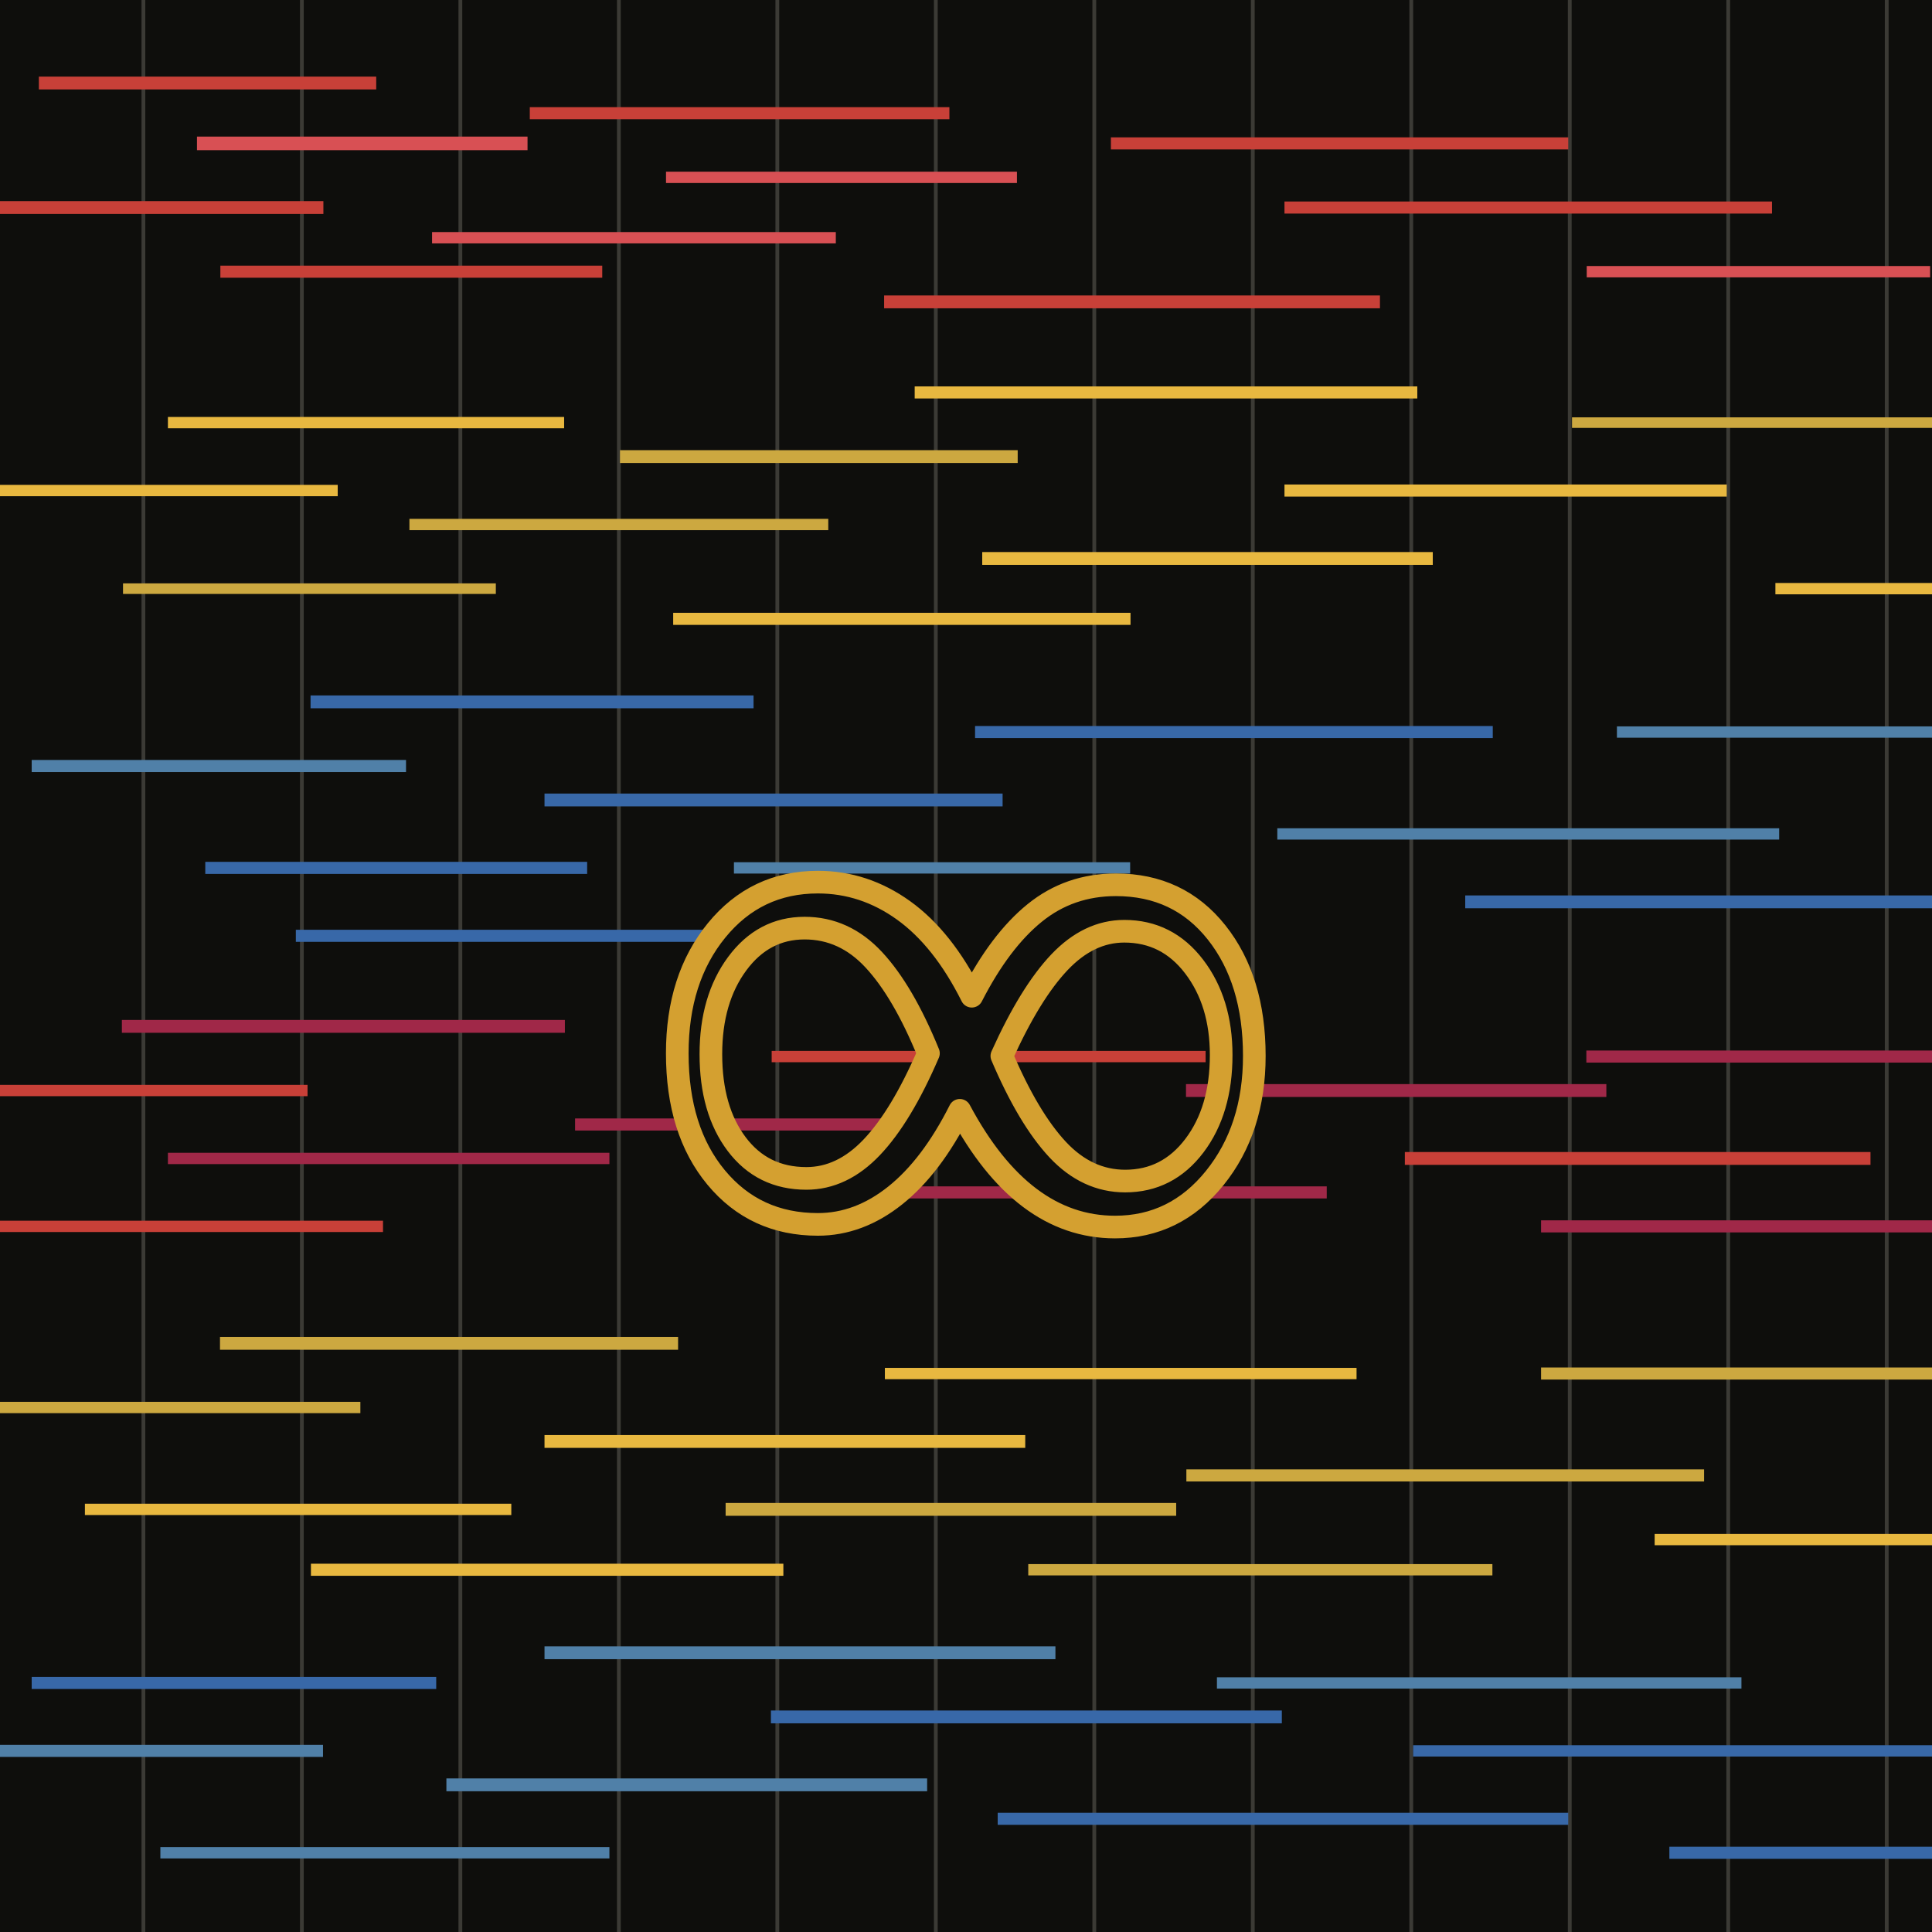
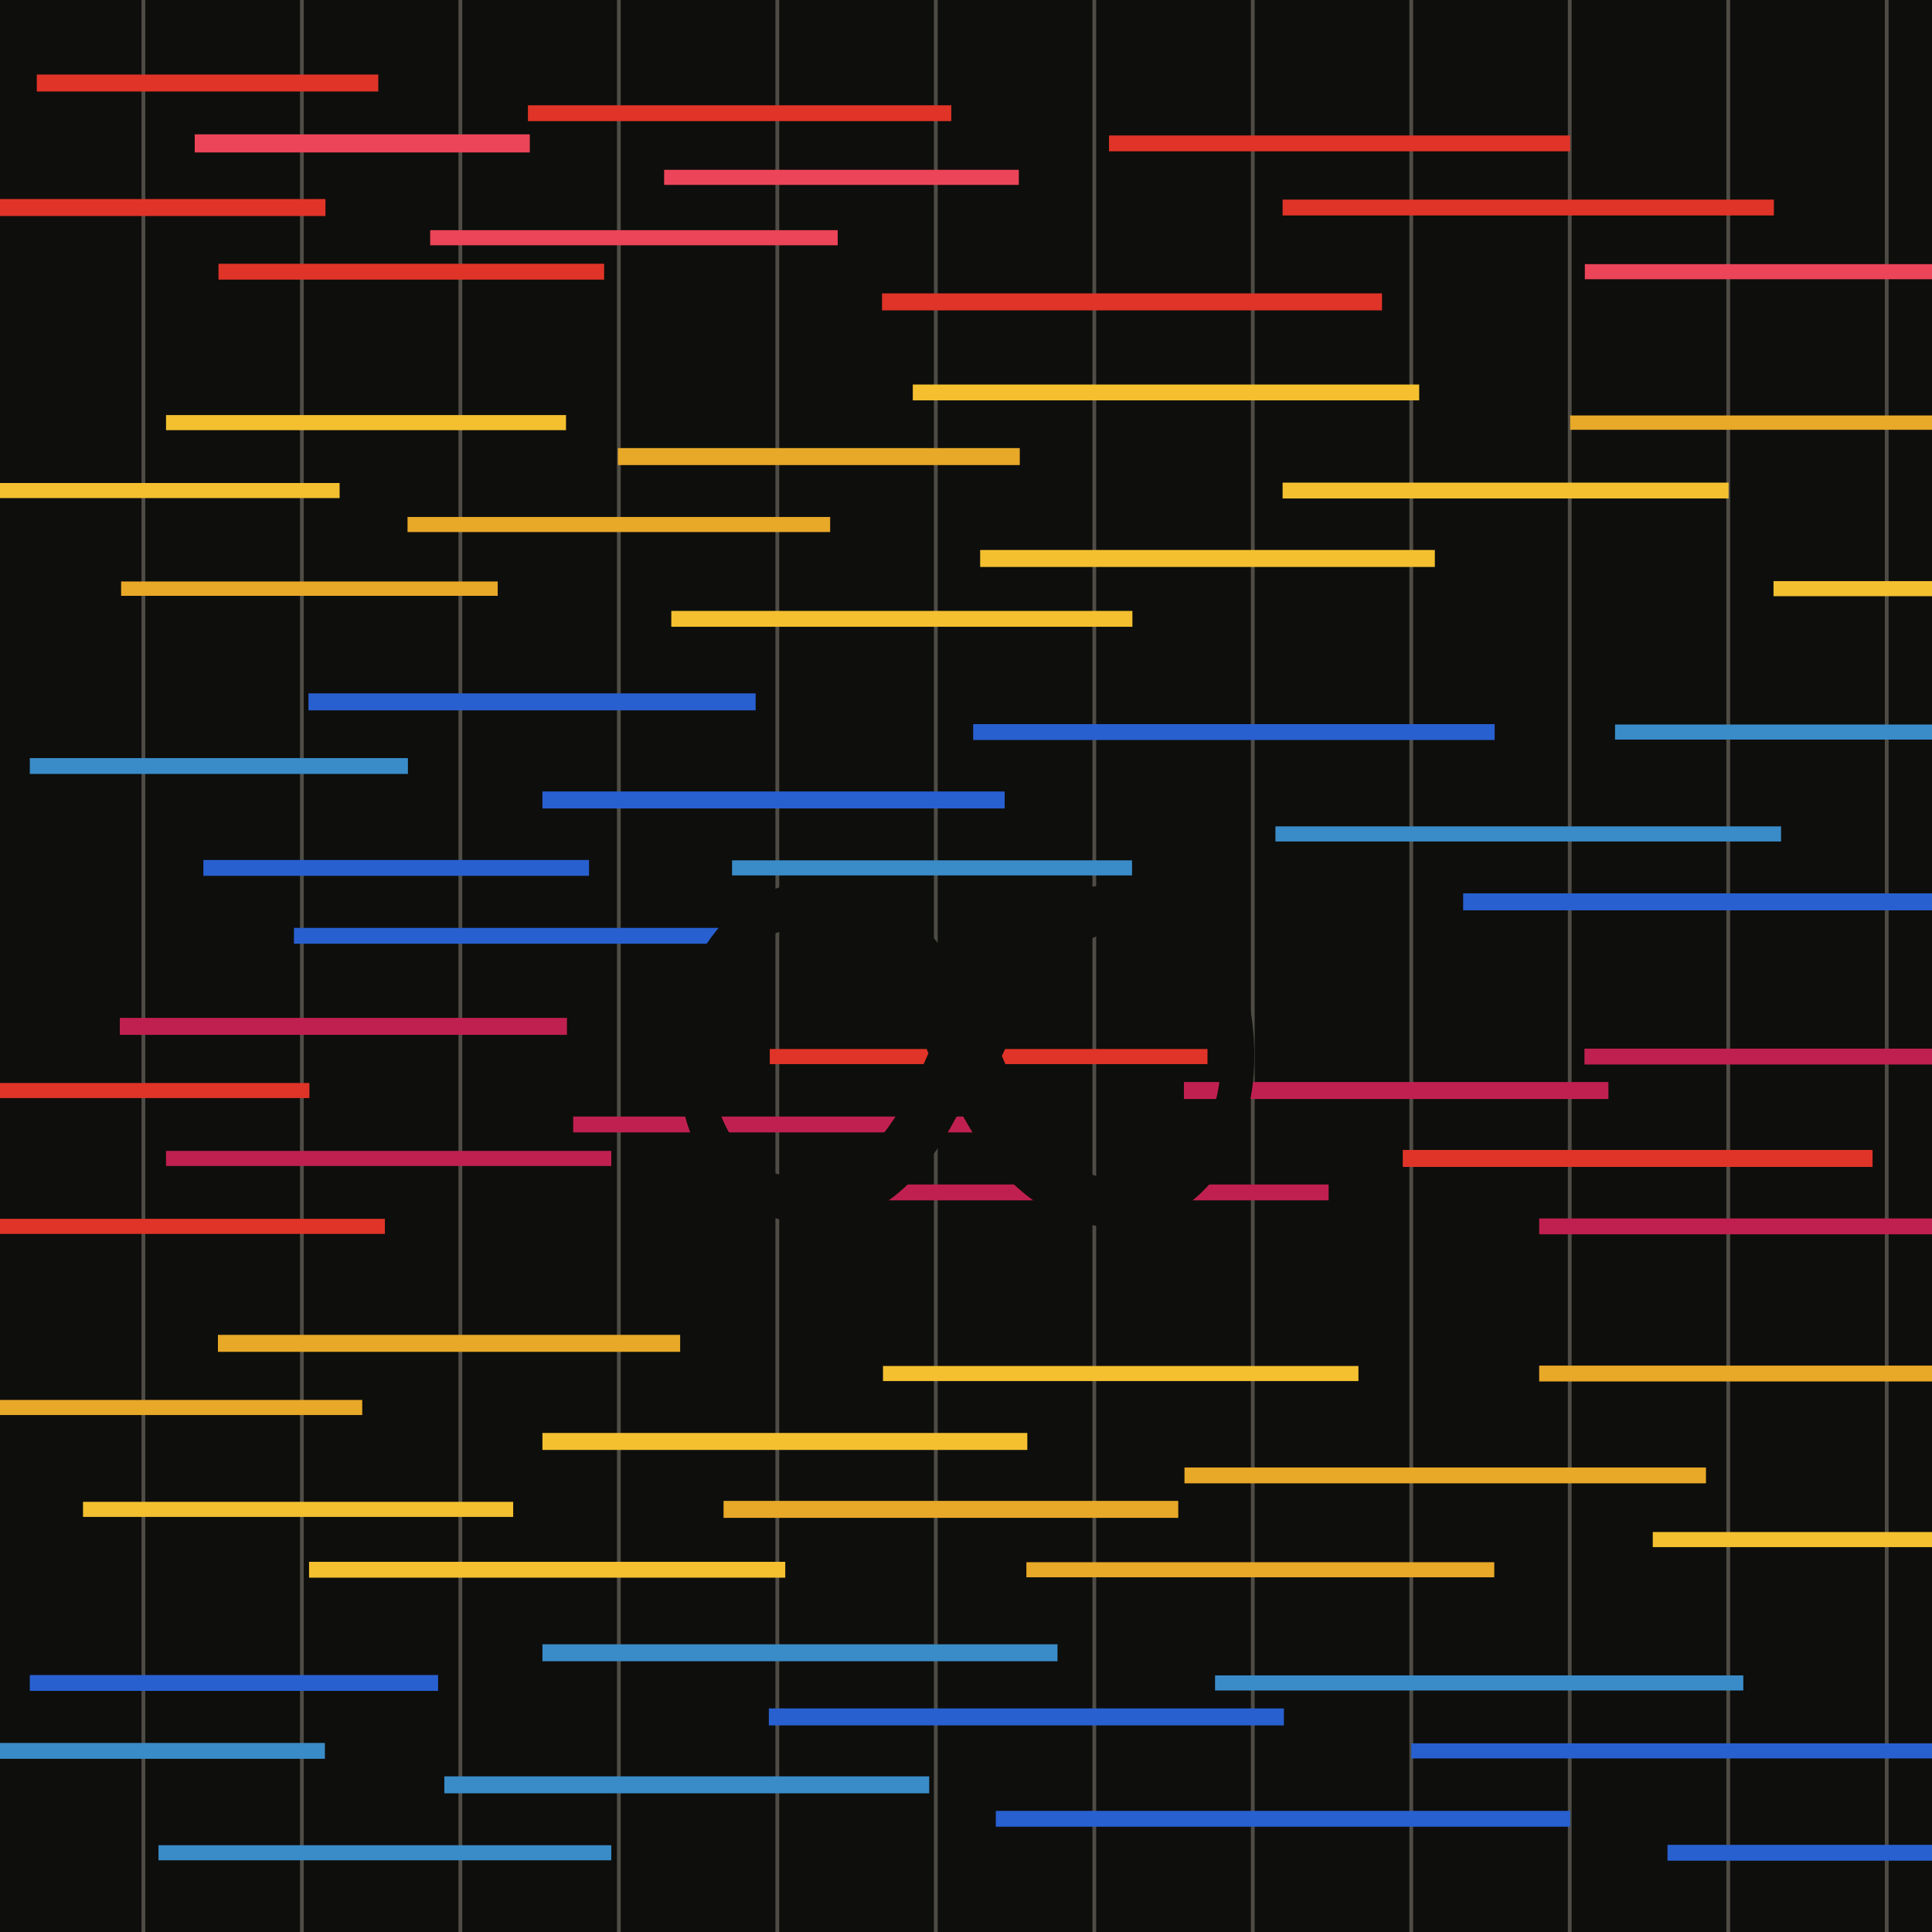
- <svg xmlns="http://www.w3.org/2000/svg" viewBox="0 0 512 512" role="img" aria-label="Heirloom">
+ <svg xmlns="http://www.w3.org/2000/svg" viewBox="0 0 512 512" role="img" aria-label="Heirloom (maskable)">
  <defs>
    <mask id="cutout">
      <rect width="512" height="512" fill="white" />
      <text x="256" y="268" text-anchor="middle" dominant-baseline="central" font-family="Georgia, 'Times New Roman', serif" font-size="240" font-weight="300" fill="black">∞</text>
    </mask>
  </defs>
  <rect width="512" height="512" fill="#0e0e0c" />
  <g mask="url(#cutout)">
-     <g stroke="rgba(244,236,216,0.20)" stroke-width="1">
+     <g stroke="rgba(244,236,216,0.28)" stroke-width="1">
      <line x1="38" y1="0" x2="38" y2="512" />
      <line x1="80" y1="0" x2="80" y2="512" />
      <line x1="122" y1="0" x2="122" y2="512" />
      <line x1="164" y1="0" x2="164" y2="512" />
      <line x1="206" y1="0" x2="206" y2="512" />
      <line x1="248" y1="0" x2="248" y2="512" />
      <line x1="290" y1="0" x2="290" y2="512" />
      <line x1="332" y1="0" x2="332" y2="512" />
      <line x1="374" y1="0" x2="374" y2="512" />
      <line x1="416" y1="0" x2="416" y2="512" />
      <line x1="458" y1="0" x2="458" y2="512" />
      <line x1="500" y1="0" x2="500" y2="512" />
    </g>
    <g stroke-linecap="square">
-       <line x1="12" y1="22" x2="98" y2="22" stroke="#c84038" stroke-width="3.4" />
-       <line x1="142" y1="30" x2="250" y2="30" stroke="#c84038" stroke-width="3.2" />
-       <line x1="54" y1="38" x2="138" y2="38" stroke="#d85054" stroke-width="3.6" />
-       <line x1="296" y1="38" x2="414" y2="38" stroke="#c84038" stroke-width="3.2" />
-       <line x1="178" y1="47" x2="268" y2="47" stroke="#d85054" stroke-width="3.0" />
-       <line x1="0" y1="55" x2="84" y2="55" stroke="#c84038" stroke-width="3.4" />
-       <line x1="342" y1="55" x2="468" y2="55" stroke="#c84038" stroke-width="3.2" />
-       <line x1="116" y1="63" x2="220" y2="63" stroke="#d85054" stroke-width="3.0" />
-       <line x1="60" y1="72" x2="158" y2="72" stroke="#c84038" stroke-width="3.2" />
-       <line x1="422" y1="72" x2="510" y2="72" stroke="#d85054" stroke-width="3.0" />
-       <line x1="236" y1="80" x2="364" y2="80" stroke="#c84038" stroke-width="3.4" />
+       <line x1="12" y1="22" x2="98" y2="22" stroke="#e03428" stroke-width="4.5" />
+       <line x1="142" y1="30" x2="250" y2="30" stroke="#e03428" stroke-width="4.2" />
+       <line x1="54" y1="38" x2="138" y2="38" stroke="#ec4458" stroke-width="4.8" />
+       <line x1="296" y1="38" x2="414" y2="38" stroke="#e03428" stroke-width="4.2" />
+       <line x1="178" y1="47" x2="268" y2="47" stroke="#ec4458" stroke-width="4.0" />
+       <line x1="0" y1="55" x2="84" y2="55" stroke="#e03428" stroke-width="4.5" />
+       <line x1="342" y1="55" x2="468" y2="55" stroke="#e03428" stroke-width="4.2" />
+       <line x1="116" y1="63" x2="220" y2="63" stroke="#ec4458" stroke-width="4.0" />
+       <line x1="60" y1="72" x2="158" y2="72" stroke="#e03428" stroke-width="4.2" />
+       <line x1="422" y1="72" x2="510" y2="72" stroke="#ec4458" stroke-width="4.0" />
+       <line x1="236" y1="80" x2="364" y2="80" stroke="#e03428" stroke-width="4.5" />
    </g>
    <g stroke-linecap="square">
-       <line x1="244" y1="104" x2="374" y2="104" stroke="#e8b840" stroke-width="3.2" />
-       <line x1="46" y1="112" x2="148" y2="112" stroke="#e8b840" stroke-width="3.0" />
-       <line x1="418" y1="112" x2="512" y2="112" stroke="#cca840" stroke-width="2.8" />
-       <line x1="166" y1="121" x2="268" y2="121" stroke="#cca840" stroke-width="3.4" />
-       <line x1="0" y1="130" x2="88" y2="130" stroke="#e8b840" stroke-width="3.0" />
-       <line x1="342" y1="130" x2="456" y2="130" stroke="#e8b840" stroke-width="3.2" />
-       <line x1="110" y1="139" x2="218" y2="139" stroke="#cca840" stroke-width="3.0" />
-       <line x1="262" y1="148" x2="378" y2="148" stroke="#e8b840" stroke-width="3.4" />
-       <line x1="34" y1="156" x2="130" y2="156" stroke="#cca840" stroke-width="2.8" />
-       <line x1="180" y1="164" x2="298" y2="164" stroke="#e8b840" stroke-width="3.2" />
-       <line x1="472" y1="156" x2="512" y2="156" stroke="#e8b840" stroke-width="3.0" />
+       <line x1="244" y1="104" x2="374" y2="104" stroke="#f4c030" stroke-width="4.2" />
+       <line x1="46" y1="112" x2="148" y2="112" stroke="#f4c030" stroke-width="4.0" />
+       <line x1="418" y1="112" x2="512" y2="112" stroke="#e8a828" stroke-width="3.8" />
+       <line x1="166" y1="121" x2="268" y2="121" stroke="#e8a828" stroke-width="4.5" />
+       <line x1="0" y1="130" x2="88" y2="130" stroke="#f4c030" stroke-width="4.0" />
+       <line x1="342" y1="130" x2="456" y2="130" stroke="#f4c030" stroke-width="4.2" />
+       <line x1="110" y1="139" x2="218" y2="139" stroke="#e8a828" stroke-width="4.0" />
+       <line x1="262" y1="148" x2="378" y2="148" stroke="#f4c030" stroke-width="4.5" />
+       <line x1="34" y1="156" x2="130" y2="156" stroke="#e8a828" stroke-width="3.8" />
+       <line x1="180" y1="164" x2="298" y2="164" stroke="#f4c030" stroke-width="4.2" />
+       <line x1="472" y1="156" x2="512" y2="156" stroke="#f4c030" stroke-width="4.0" />
    </g>
    <g stroke-linecap="square">
-       <line x1="84" y1="186" x2="198" y2="186" stroke="#3868a8" stroke-width="3.4" />
-       <line x1="260" y1="194" x2="394" y2="194" stroke="#3868a8" stroke-width="3.2" />
-       <line x1="430" y1="194" x2="512" y2="194" stroke="#5080a8" stroke-width="3.0" />
-       <line x1="10" y1="203" x2="106" y2="203" stroke="#5080a8" stroke-width="3.2" />
-       <line x1="146" y1="212" x2="264" y2="212" stroke="#3868a8" stroke-width="3.4" />
-       <line x1="340" y1="221" x2="470" y2="221" stroke="#5080a8" stroke-width="3.0" />
-       <line x1="56" y1="230" x2="154" y2="230" stroke="#3868a8" stroke-width="3.2" />
-       <line x1="196" y1="230" x2="298" y2="230" stroke="#5080a8" stroke-width="3.0" />
-       <line x1="390" y1="239" x2="512" y2="239" stroke="#3868a8" stroke-width="3.4" />
-       <line x1="80" y1="248" x2="198" y2="248" stroke="#3868a8" stroke-width="3.2" />
+       <line x1="84" y1="186" x2="198" y2="186" stroke="#2860d0" stroke-width="4.5" />
+       <line x1="260" y1="194" x2="394" y2="194" stroke="#2860d0" stroke-width="4.2" />
+       <line x1="430" y1="194" x2="512" y2="194" stroke="#3a8cc8" stroke-width="4.0" />
+       <line x1="10" y1="203" x2="106" y2="203" stroke="#3a8cc8" stroke-width="4.2" />
+       <line x1="146" y1="212" x2="264" y2="212" stroke="#2860d0" stroke-width="4.5" />
+       <line x1="340" y1="221" x2="470" y2="221" stroke="#3a8cc8" stroke-width="4.0" />
+       <line x1="56" y1="230" x2="154" y2="230" stroke="#2860d0" stroke-width="4.2" />
+       <line x1="196" y1="230" x2="298" y2="230" stroke="#3a8cc8" stroke-width="4.0" />
+       <line x1="390" y1="239" x2="512" y2="239" stroke="#2860d0" stroke-width="4.5" />
+       <line x1="80" y1="248" x2="198" y2="248" stroke="#2860d0" stroke-width="4.2" />
    </g>
    <g stroke-linecap="square">
-       <line x1="34" y1="272" x2="148" y2="272" stroke="#a02848" stroke-width="3.4" />
-       <line x1="206" y1="280" x2="318" y2="280" stroke="#c84038" stroke-width="3.0" />
-       <line x1="422" y1="280" x2="512" y2="280" stroke="#a02848" stroke-width="3.2" />
-       <line x1="0" y1="289" x2="80" y2="289" stroke="#c84038" stroke-width="3.0" />
-       <line x1="316" y1="289" x2="424" y2="289" stroke="#a02848" stroke-width="3.4" />
-       <line x1="154" y1="298" x2="270" y2="298" stroke="#a02848" stroke-width="3.2" />
-       <line x1="46" y1="307" x2="160" y2="307" stroke="#a02848" stroke-width="3.0" />
-       <line x1="374" y1="307" x2="494" y2="307" stroke="#c84038" stroke-width="3.4" />
-       <line x1="222" y1="316" x2="350" y2="316" stroke="#a02848" stroke-width="3.2" />
-       <line x1="0" y1="325" x2="100" y2="325" stroke="#c84038" stroke-width="3.0" />
-       <line x1="410" y1="325" x2="512" y2="325" stroke="#a02848" stroke-width="3.2" />
+       <line x1="34" y1="272" x2="148" y2="272" stroke="#c02050" stroke-width="4.5" />
+       <line x1="206" y1="280" x2="318" y2="280" stroke="#e03428" stroke-width="4.0" />
+       <line x1="422" y1="280" x2="512" y2="280" stroke="#c02050" stroke-width="4.2" />
+       <line x1="0" y1="289" x2="80" y2="289" stroke="#e03428" stroke-width="4.0" />
+       <line x1="316" y1="289" x2="424" y2="289" stroke="#c02050" stroke-width="4.5" />
+       <line x1="154" y1="298" x2="270" y2="298" stroke="#c02050" stroke-width="4.2" />
+       <line x1="46" y1="307" x2="160" y2="307" stroke="#c02050" stroke-width="4.0" />
+       <line x1="374" y1="307" x2="494" y2="307" stroke="#e03428" stroke-width="4.5" />
+       <line x1="222" y1="316" x2="350" y2="316" stroke="#c02050" stroke-width="4.2" />
+       <line x1="0" y1="325" x2="100" y2="325" stroke="#e03428" stroke-width="4.0" />
+       <line x1="410" y1="325" x2="512" y2="325" stroke="#c02050" stroke-width="4.2" />
    </g>
    <g stroke-linecap="square">
-       <line x1="60" y1="356" x2="178" y2="356" stroke="#cca840" stroke-width="3.4" />
-       <line x1="236" y1="364" x2="358" y2="364" stroke="#e8b840" stroke-width="3.0" />
-       <line x1="410" y1="364" x2="512" y2="364" stroke="#cca840" stroke-width="3.2" />
-       <line x1="0" y1="373" x2="94" y2="373" stroke="#cca840" stroke-width="3.0" />
-       <line x1="146" y1="382" x2="270" y2="382" stroke="#e8b840" stroke-width="3.4" />
-       <line x1="316" y1="391" x2="450" y2="391" stroke="#cca840" stroke-width="3.2" />
-       <line x1="24" y1="400" x2="134" y2="400" stroke="#e8b840" stroke-width="3.0" />
-       <line x1="194" y1="400" x2="310" y2="400" stroke="#cca840" stroke-width="3.4" />
-       <line x1="440" y1="408" x2="512" y2="408" stroke="#e8b840" stroke-width="3.0" />
-       <line x1="84" y1="416" x2="206" y2="416" stroke="#e8b840" stroke-width="3.2" />
-       <line x1="274" y1="416" x2="394" y2="416" stroke="#cca840" stroke-width="3.0" />
+       <line x1="60" y1="356" x2="178" y2="356" stroke="#e8a828" stroke-width="4.5" />
+       <line x1="236" y1="364" x2="358" y2="364" stroke="#f4c030" stroke-width="4.0" />
+       <line x1="410" y1="364" x2="512" y2="364" stroke="#e8a828" stroke-width="4.2" />
+       <line x1="0" y1="373" x2="94" y2="373" stroke="#e8a828" stroke-width="4.0" />
+       <line x1="146" y1="382" x2="270" y2="382" stroke="#f4c030" stroke-width="4.5" />
+       <line x1="316" y1="391" x2="450" y2="391" stroke="#e8a828" stroke-width="4.2" />
+       <line x1="24" y1="400" x2="134" y2="400" stroke="#f4c030" stroke-width="4.0" />
+       <line x1="194" y1="400" x2="310" y2="400" stroke="#e8a828" stroke-width="4.5" />
+       <line x1="440" y1="408" x2="512" y2="408" stroke="#f4c030" stroke-width="4.0" />
+       <line x1="84" y1="416" x2="206" y2="416" stroke="#f4c030" stroke-width="4.2" />
+       <line x1="274" y1="416" x2="394" y2="416" stroke="#e8a828" stroke-width="4.0" />
    </g>
    <g stroke-linecap="square">
-       <line x1="146" y1="438" x2="278" y2="438" stroke="#5080a8" stroke-width="3.4" />
-       <line x1="10" y1="446" x2="114" y2="446" stroke="#3868a8" stroke-width="3.2" />
-       <line x1="324" y1="446" x2="460" y2="446" stroke="#5080a8" stroke-width="3.0" />
-       <line x1="206" y1="455" x2="338" y2="455" stroke="#3868a8" stroke-width="3.4" />
-       <line x1="0" y1="464" x2="84" y2="464" stroke="#5080a8" stroke-width="3.2" />
-       <line x1="376" y1="464" x2="512" y2="464" stroke="#3868a8" stroke-width="3.0" />
-       <line x1="120" y1="473" x2="244" y2="473" stroke="#5080a8" stroke-width="3.4" />
-       <line x1="266" y1="482" x2="414" y2="482" stroke="#3868a8" stroke-width="3.2" />
-       <line x1="44" y1="491" x2="160" y2="491" stroke="#5080a8" stroke-width="3.0" />
-       <line x1="444" y1="491" x2="512" y2="491" stroke="#3868a8" stroke-width="3.2" />
+       <line x1="146" y1="438" x2="278" y2="438" stroke="#3a8cc8" stroke-width="4.5" />
+       <line x1="10" y1="446" x2="114" y2="446" stroke="#2860d0" stroke-width="4.2" />
+       <line x1="324" y1="446" x2="460" y2="446" stroke="#3a8cc8" stroke-width="4.0" />
+       <line x1="206" y1="455" x2="338" y2="455" stroke="#2860d0" stroke-width="4.5" />
+       <line x1="0" y1="464" x2="84" y2="464" stroke="#3a8cc8" stroke-width="4.2" />
+       <line x1="376" y1="464" x2="512" y2="464" stroke="#2860d0" stroke-width="4.0" />
+       <line x1="120" y1="473" x2="244" y2="473" stroke="#3a8cc8" stroke-width="4.5" />
+       <line x1="266" y1="482" x2="414" y2="482" stroke="#2860d0" stroke-width="4.2" />
+       <line x1="44" y1="491" x2="160" y2="491" stroke="#3a8cc8" stroke-width="4.0" />
+       <line x1="444" y1="491" x2="512" y2="491" stroke="#2860d0" stroke-width="4.2" />
    </g>
  </g>
-   <text x="256" y="268" text-anchor="middle" dominant-baseline="central" font-family="Georgia, 'Times New Roman', serif" font-size="240" font-weight="300" fill="none" stroke="#d4a030" stroke-width="6" stroke-linejoin="round">∞</text>
</svg>
